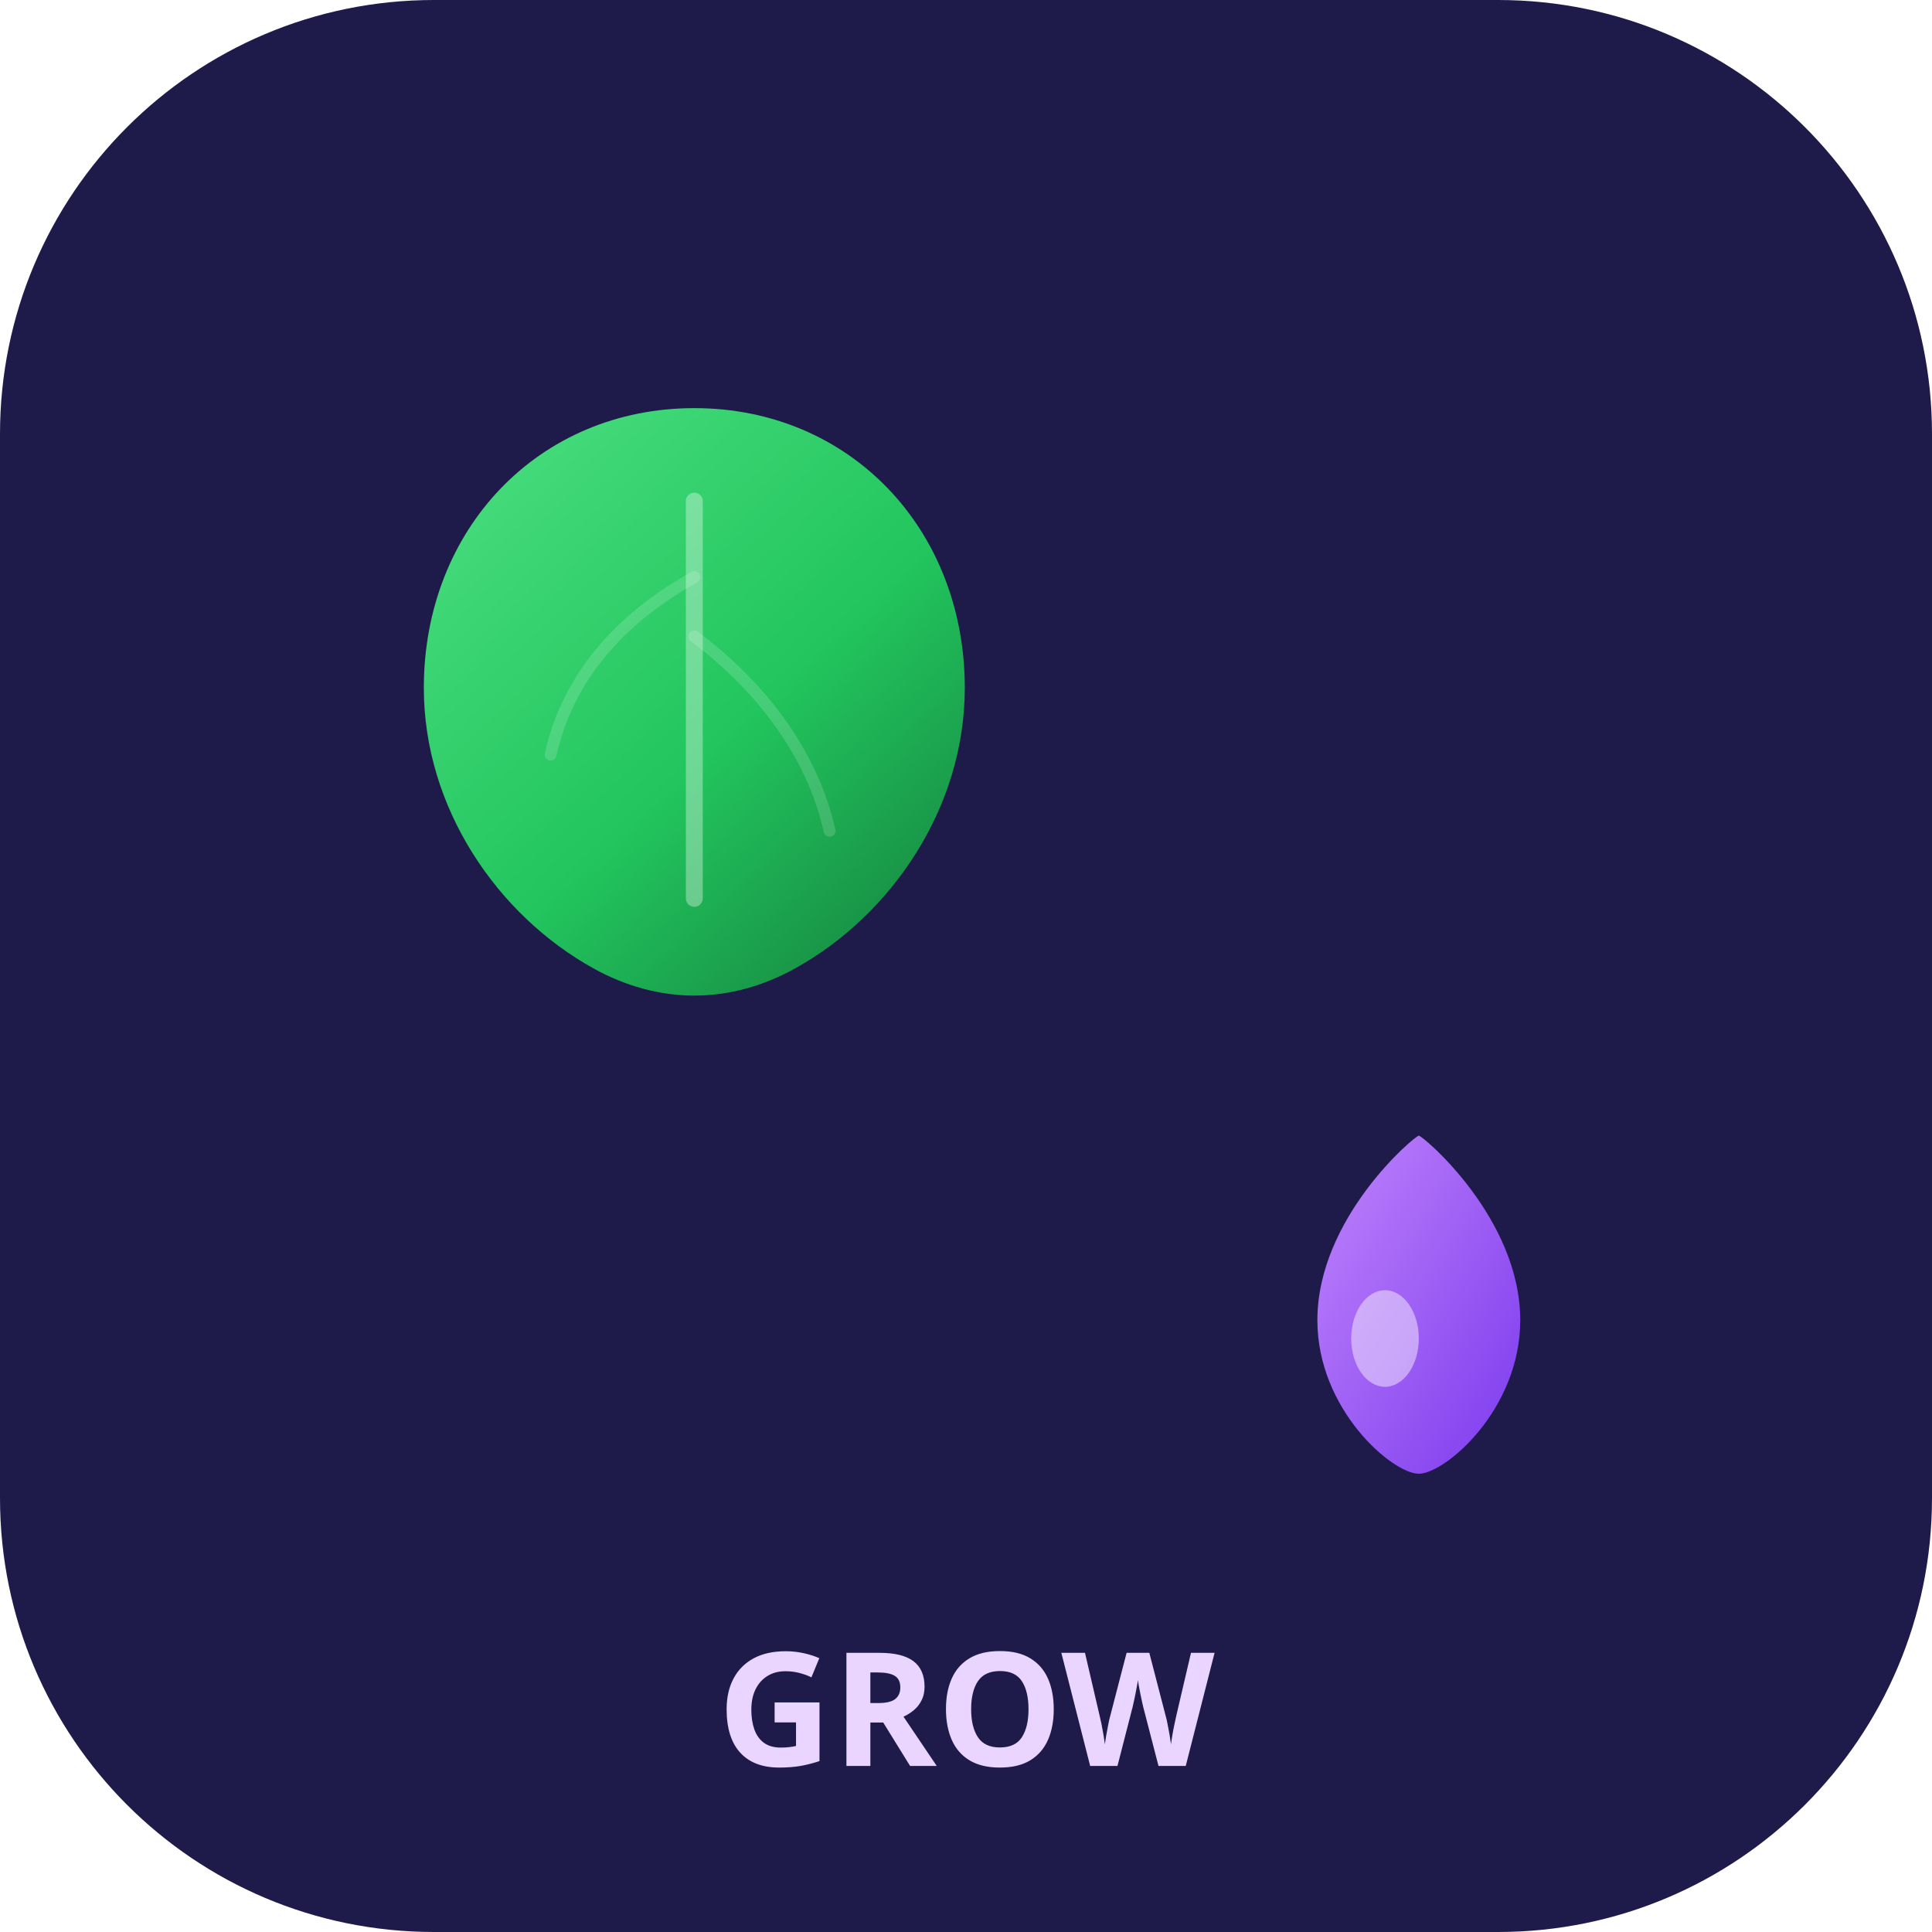
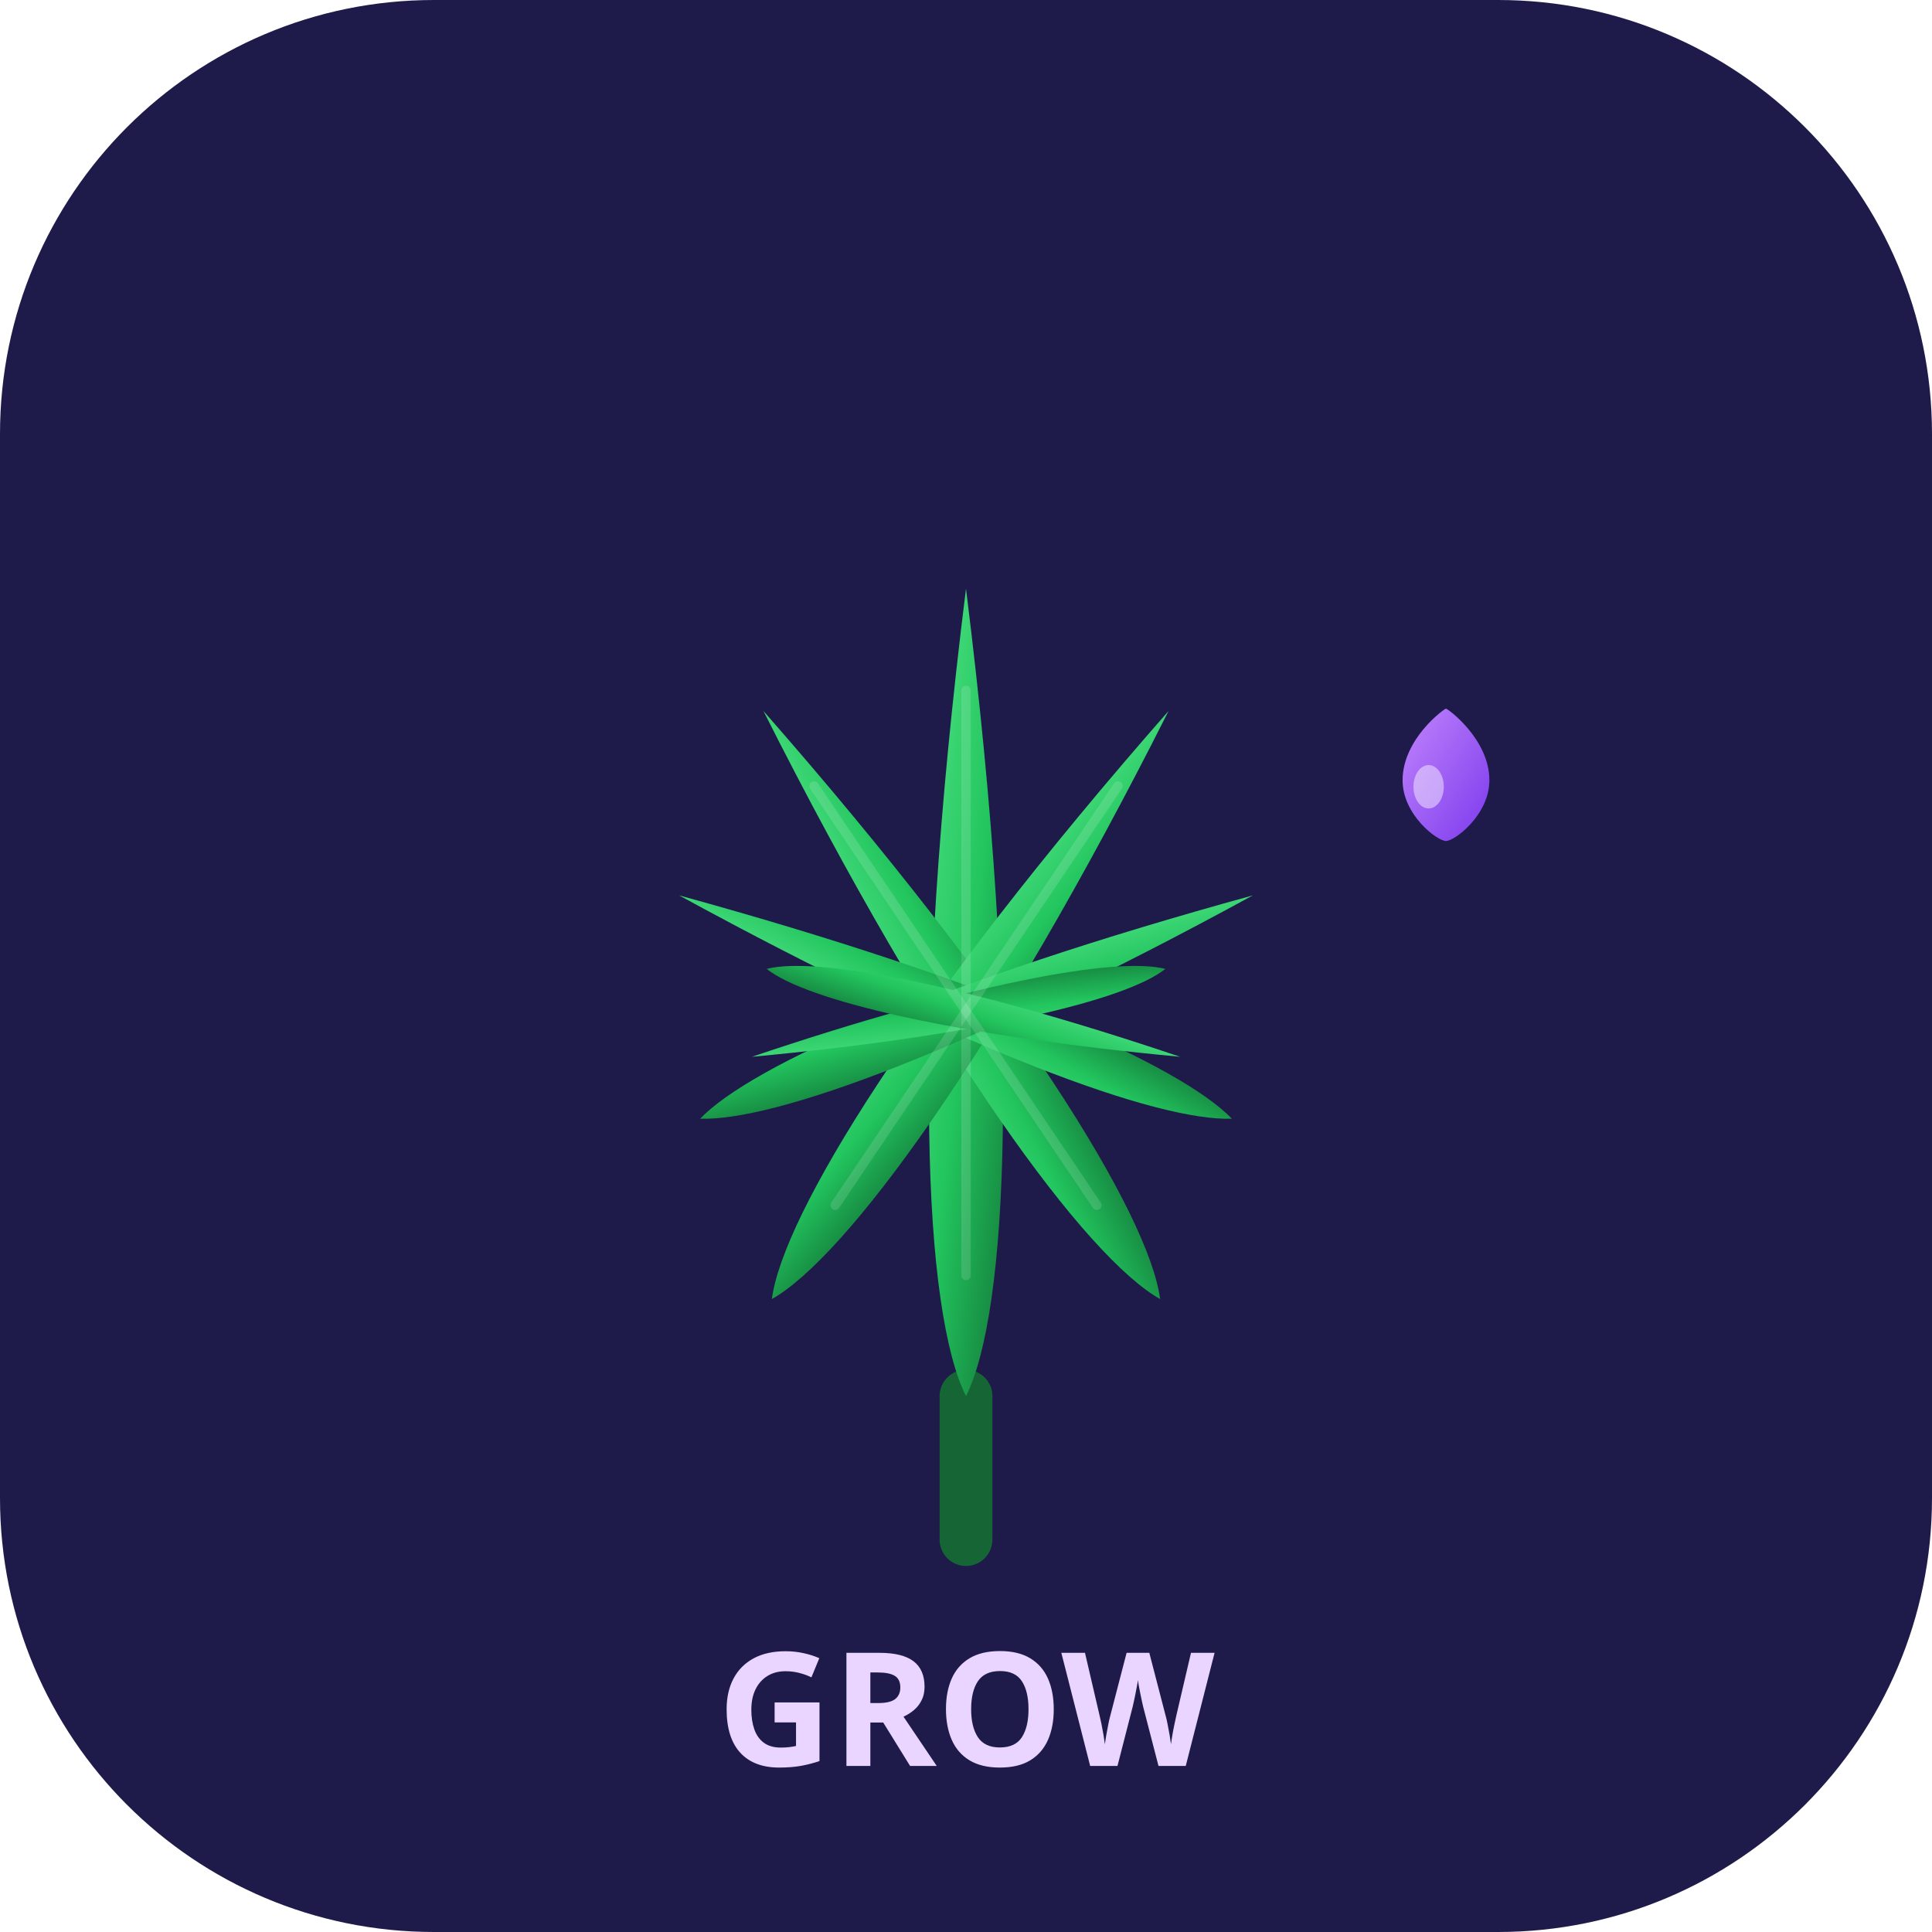
<svg xmlns="http://www.w3.org/2000/svg" viewBox="0 0 512 512" fill="none">
  <defs>
-     <linearGradient id="hgLeaf" x1="0.1" y1="0" x2="0.95" y2="1" gradientUnits="objectBoundingBox">
+     <linearGradient id="hgLeaf" x1="0.15" y1="0" x2="0.9" y2="1" gradientUnits="objectBoundingBox">
      <stop stop-color="#4ade80" />
-       <stop offset="0.55" stop-color="#22c55e" />
+       <stop offset="0.5" stop-color="#22c55e" />
      <stop offset="1" stop-color="#15803d" />
    </linearGradient>
    <linearGradient id="hgAccent" x1="0" y1="0" x2="1" y2="1" gradientUnits="objectBoundingBox">
      <stop stop-color="#c084fc" />
      <stop offset="1" stop-color="#7c3aed" />
    </linearGradient>
  </defs>
  <rect width="512" height="512" rx="115" fill="#1e1b4b" />
-   <g transform="translate(72, 88) scale(1.12)">
-     <path d="M100 18c-36.8 0-64 28.6-64 66.2 0 28.4 17.4 53.8 40.2 66.4 7.4 4.1 15.5 6.4 23.8 6.4s16.4-2.3 23.8-6.4c22.8-12.6 40.2-38 40.2-66.4C164 46.6 136.8 18 100 18z" fill="url(#hgLeaf)" />
-     <path d="M100 40v94" stroke="rgba(255,255,255,0.34)" stroke-width="4" stroke-linecap="round" />
-     <path d="M100 58c-18 10-30 24-34 42M100 72c16 12 28 28 32 46" stroke="rgba(255,255,255,0.16)" stroke-width="2.8" stroke-linecap="round" />
+   <g transform="translate(256, 268)">
+     <path d="M0 102v38" stroke="#166534" stroke-width="14" stroke-linecap="round" />
+     <g fill="url(#hgLeaf)">
+       <path d="M0 102 C-11 80 -15 8 0 -112 C15 8 11 80 0 102" />
+       <path transform="rotate(-34)" d="M0 92 C-10 72 -13 6 0 -96 C13 6 10 72 0 92" />
+       <path transform="rotate(34)" d="M0 92 C-10 72 -13 6 0 -96 C13 6 10 72 0 92" />
+       <path transform="rotate(-68)" d="M0 76 C-8 58 -10 4 0 -82 C10 4 8 58 0 76" />
+       <path transform="rotate(68)" d="M0 76 C-8 58 -10 4 0 -82 C10 4 8 58 0 76" />
+       <path transform="rotate(-102)" d="M0 54 C-6 42 -7 2 0 -58 C7 2 6 42 0 54" />
+       <path transform="rotate(102)" d="M0 54 C-6 42 -7 2 0 -58 C7 2 6 42 0 54" />
+     </g>
+     <g stroke="rgba(255,255,255,0.14)" stroke-width="2.5" stroke-linecap="round" fill="none">
+       <path d="M0 70 L0 -85" />
+       <path transform="rotate(-34)" d="M0 62 L0 -72" />
+       <path transform="rotate(34)" d="M0 62 L0 -72" />
+     </g>
  </g>
-   <g transform="translate(248, 132) scale(1.28)" fill="url(#hgAccent)">
-     <path d="M100 132c-.8 0-21 17-21 38.2 0 18.6 15.6 31.8 21 31.8s21-13.2 21-31.8C121 149 100.8 132 100 132z" />
-     <ellipse cx="93" cy="174" rx="7" ry="10" fill="rgba(255,255,255,0.45)" />
+   <g transform="translate(328, 128) scale(1.15)" fill="url(#hgAccent)">
+     <path d="M48 52c-.4 0-10 7-10 16.5 0 8 8 14 10 14s10-6 10-14C58 59 48.4 52 48 52z" />
+     <ellipse cx="44" cy="70" rx="3.5" ry="5" fill="rgba(255,255,255,0.45)" />
  </g>
  <text x="256" y="468" text-anchor="middle" font-family="system-ui,sans-serif" font-size="42" font-weight="700" fill="#e9d5ff">GROW</text>
</svg>
